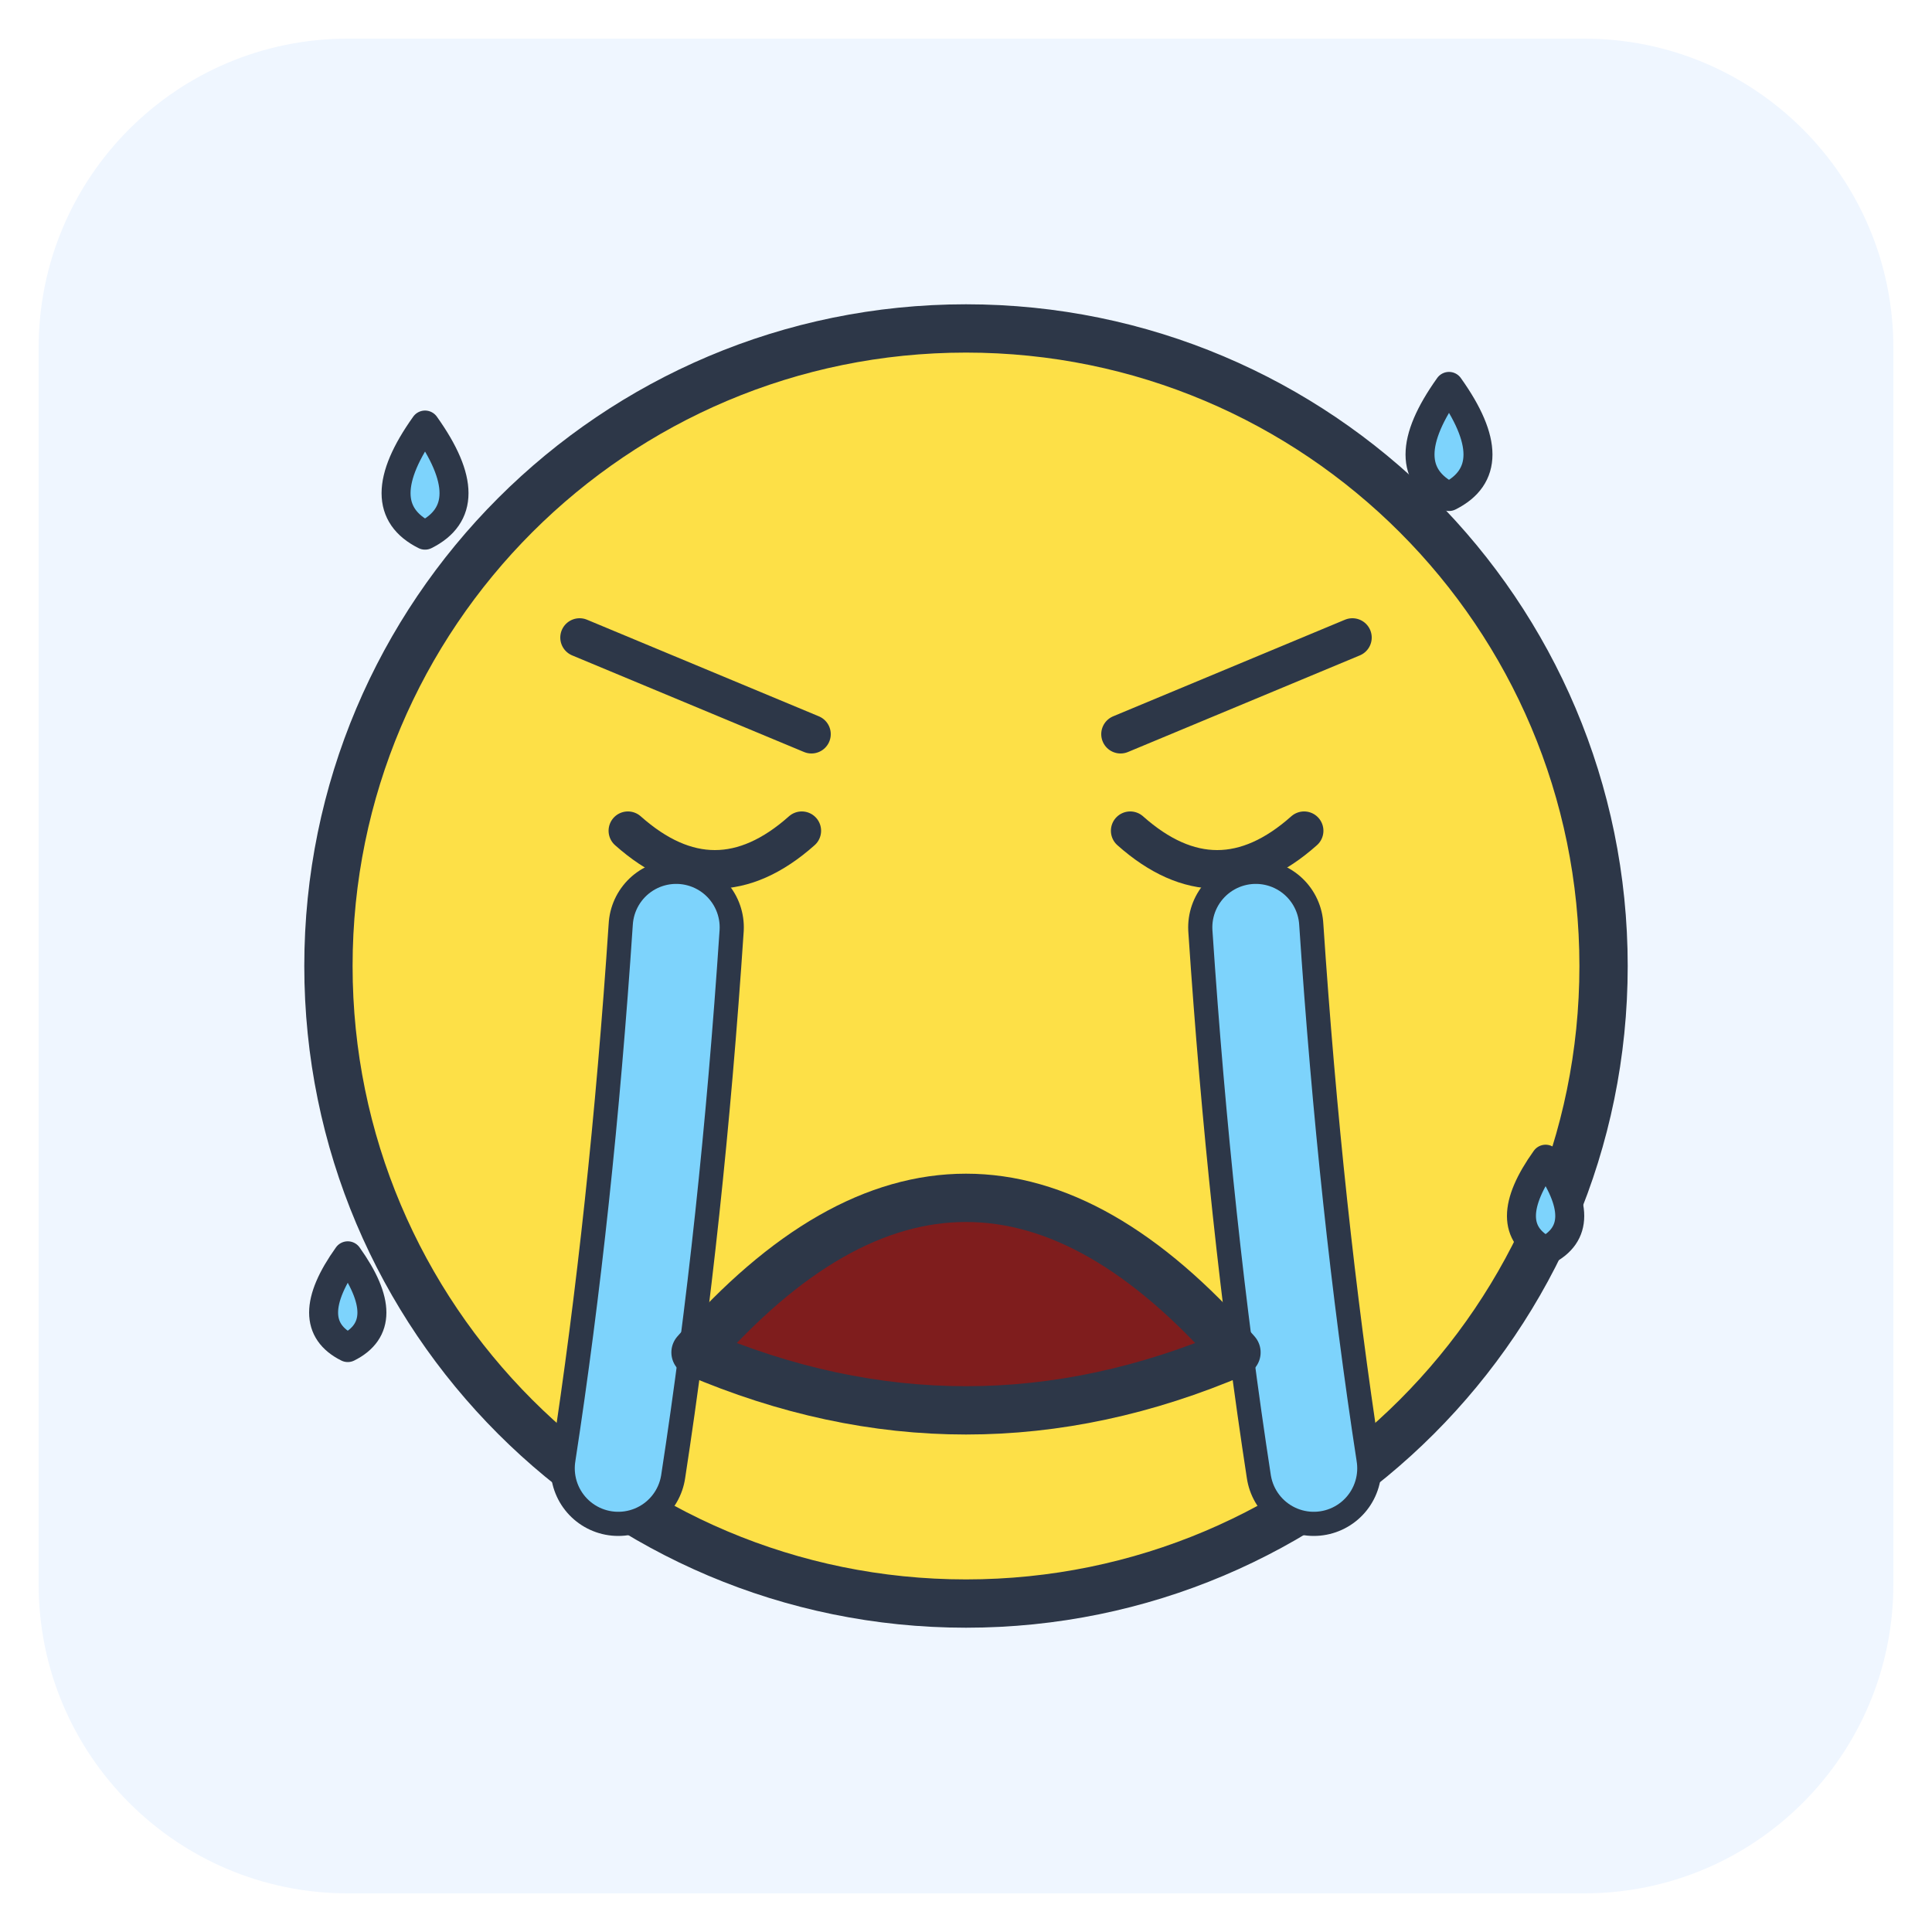
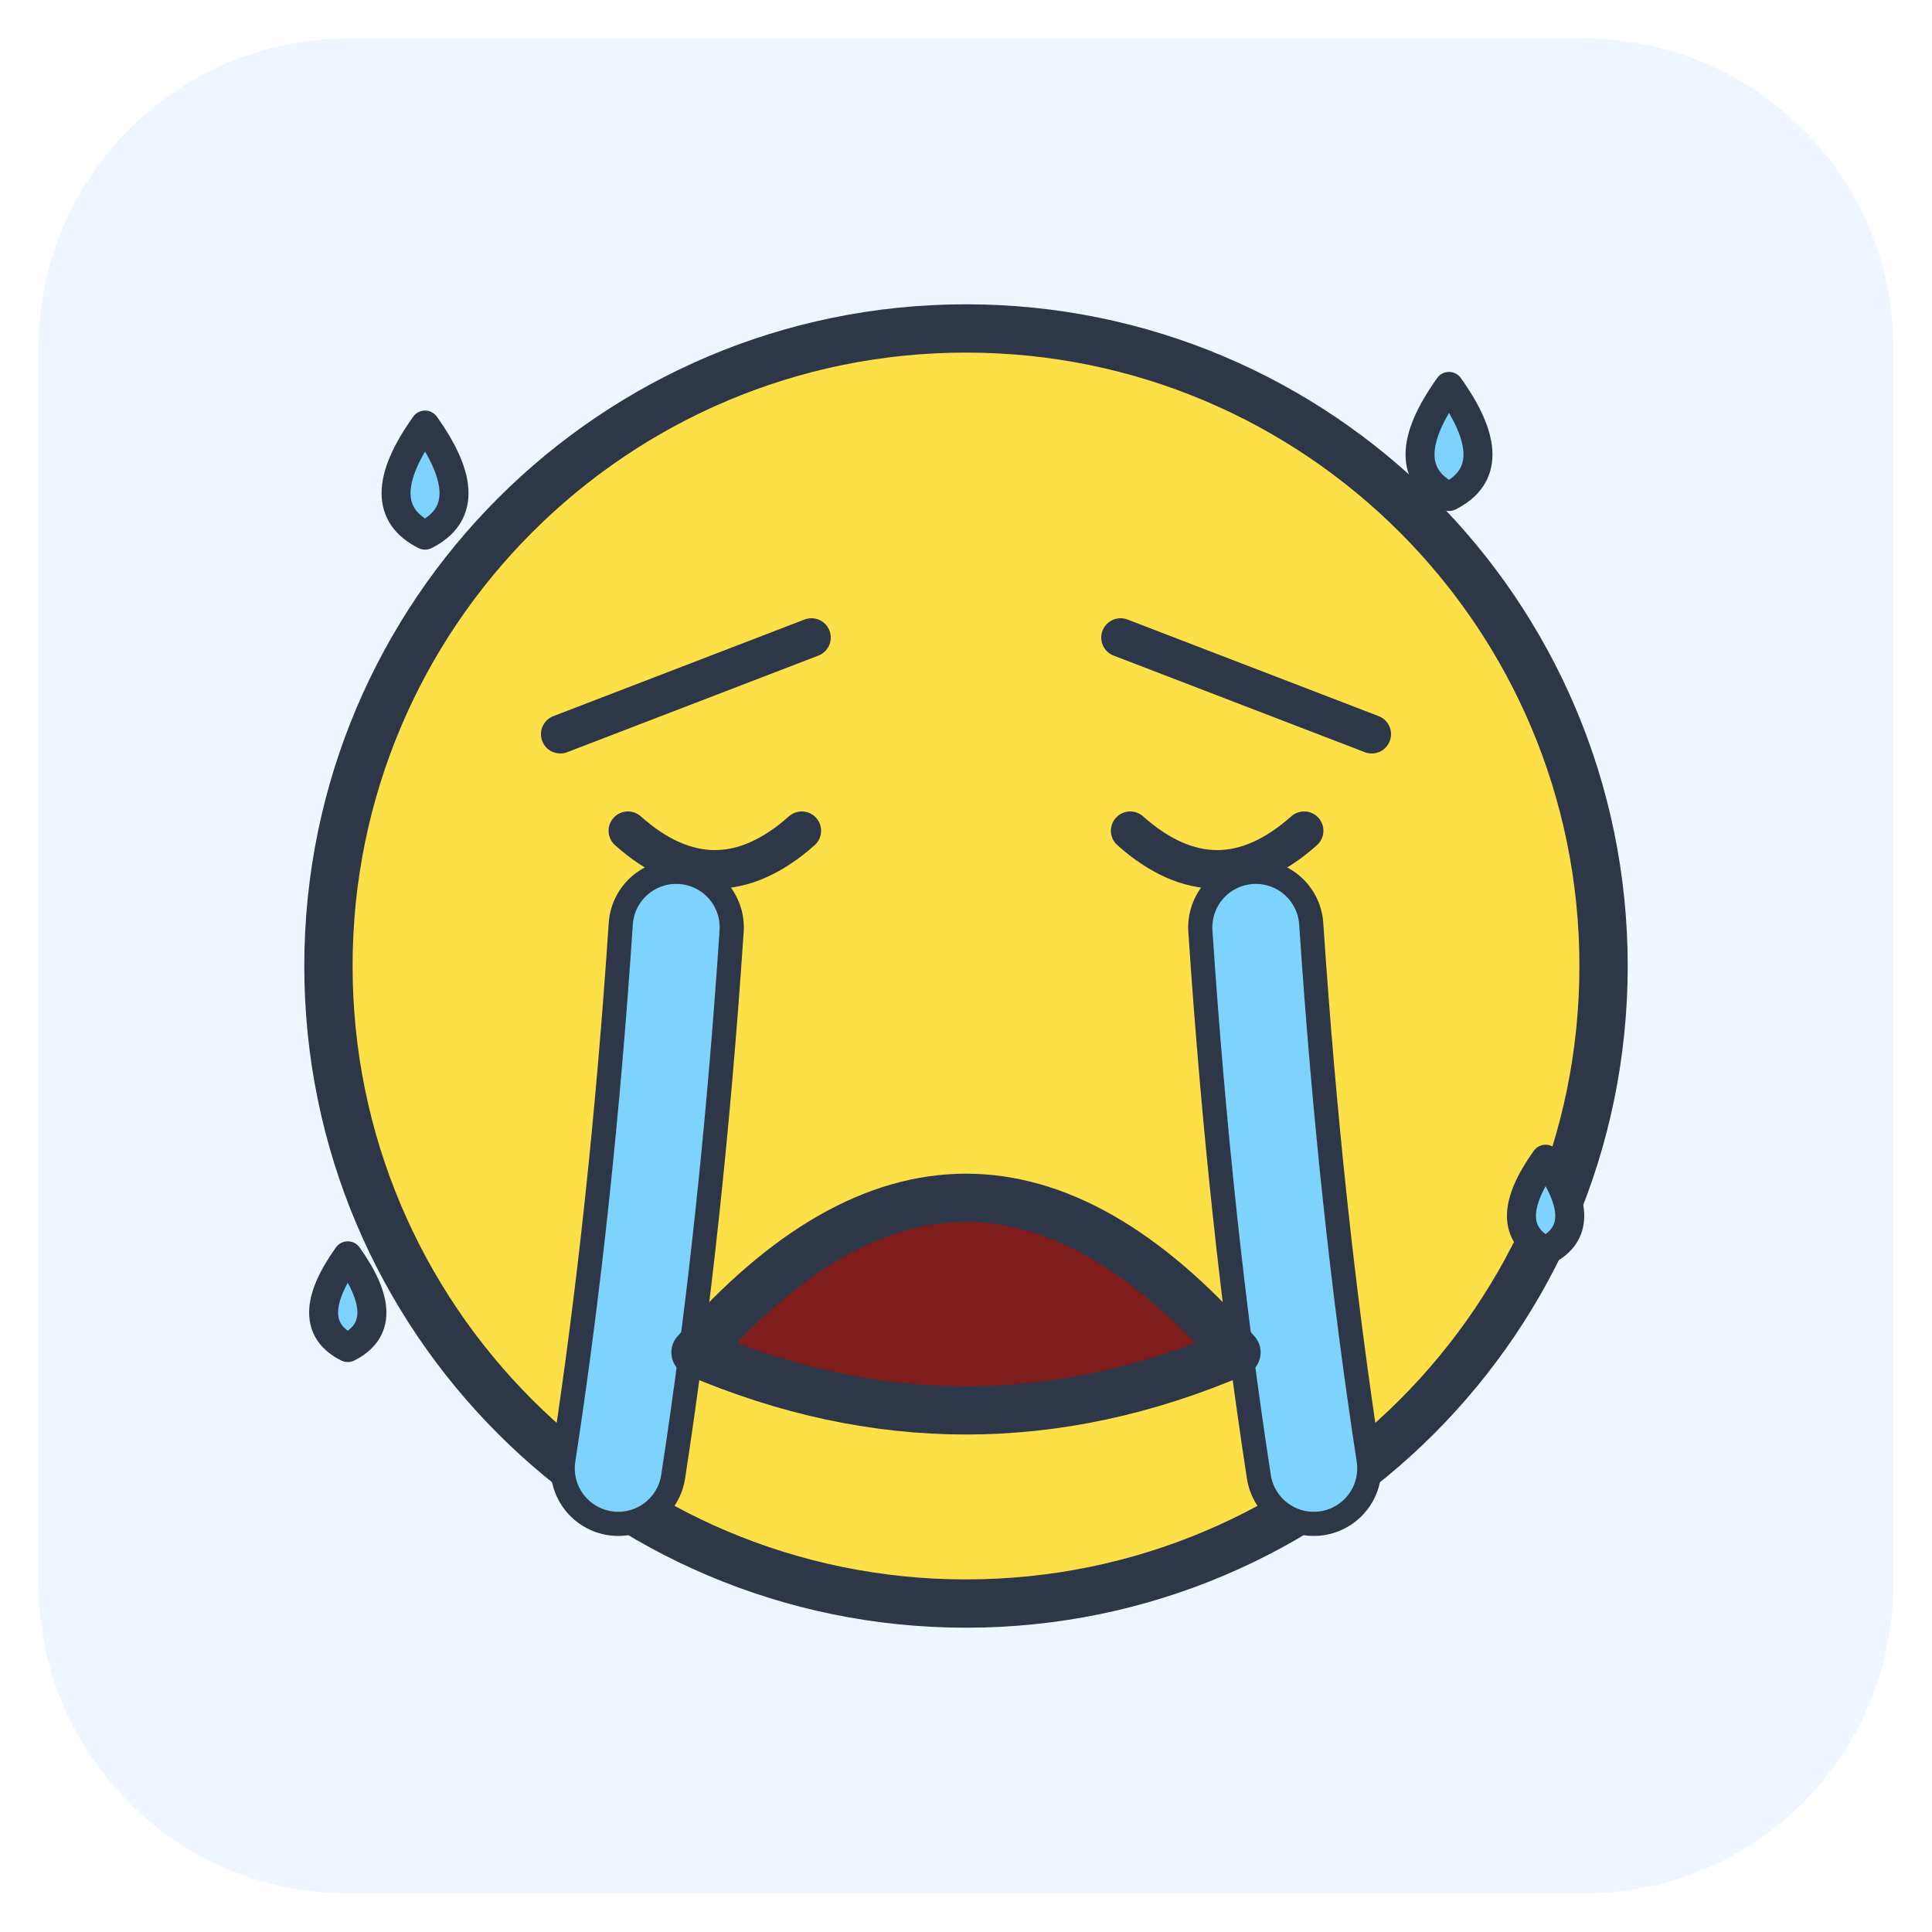
<svg xmlns="http://www.w3.org/2000/svg" viewBox="0 0 200 200" role="img" aria-label="בוכה">
  <rect x="4" y="4" width="192" height="192" rx="32" fill="#EFF6FF" />
  <g stroke="#2D3748" stroke-width="5" stroke-linejoin="round" stroke-linecap="round">
    <circle cx="100" cy="100" r="66" fill="#FDE047" />
-     <path d="M60 66 L84 76 M140 66 L116 76" fill="none" stroke-width="4" />
+     <path d="M58 76 L84 66 M142 76 L116 66" fill="none" stroke-width="4" />
    <path d="M65 86 Q74 94 83 86" fill="none" stroke-width="4" />
    <path d="M117 86 Q126 94 135 86" fill="none" stroke-width="4" />
    <path d="M70 96 Q68 126 64 152" fill="none" stroke-width="14" />
    <path d="M70 96 Q68 126 64 152" fill="none" stroke="#7DD3FC" stroke-width="9" />
    <path d="M130 96 Q132 126 136 152" fill="none" stroke-width="14" />
    <path d="M130 96 Q132 126 136 152" fill="none" stroke="#7DD3FC" stroke-width="9" />
    <path d="M72 140 Q100 108 128 140 Q100 152 72 140Z" fill="#7F1D1D" />
    <path d="M44 44 Q50 52.4 44 55.4 Q38 52.4 44 44Z" fill="#7DD3FC" stroke-width="3" />
    <path d="M150 40 Q156 48.4 150 51.4 Q144 48.4 150 40Z" fill="#7DD3FC" stroke-width="3" />
    <path d="M160 120 Q165 127 160 129.5 Q155 127 160 120Z" fill="#7DD3FC" stroke-width="3" />
    <path d="M36 130 Q41 137 36 139.5 Q31 137 36 130Z" fill="#7DD3FC" stroke-width="3" />
  </g>
</svg>
